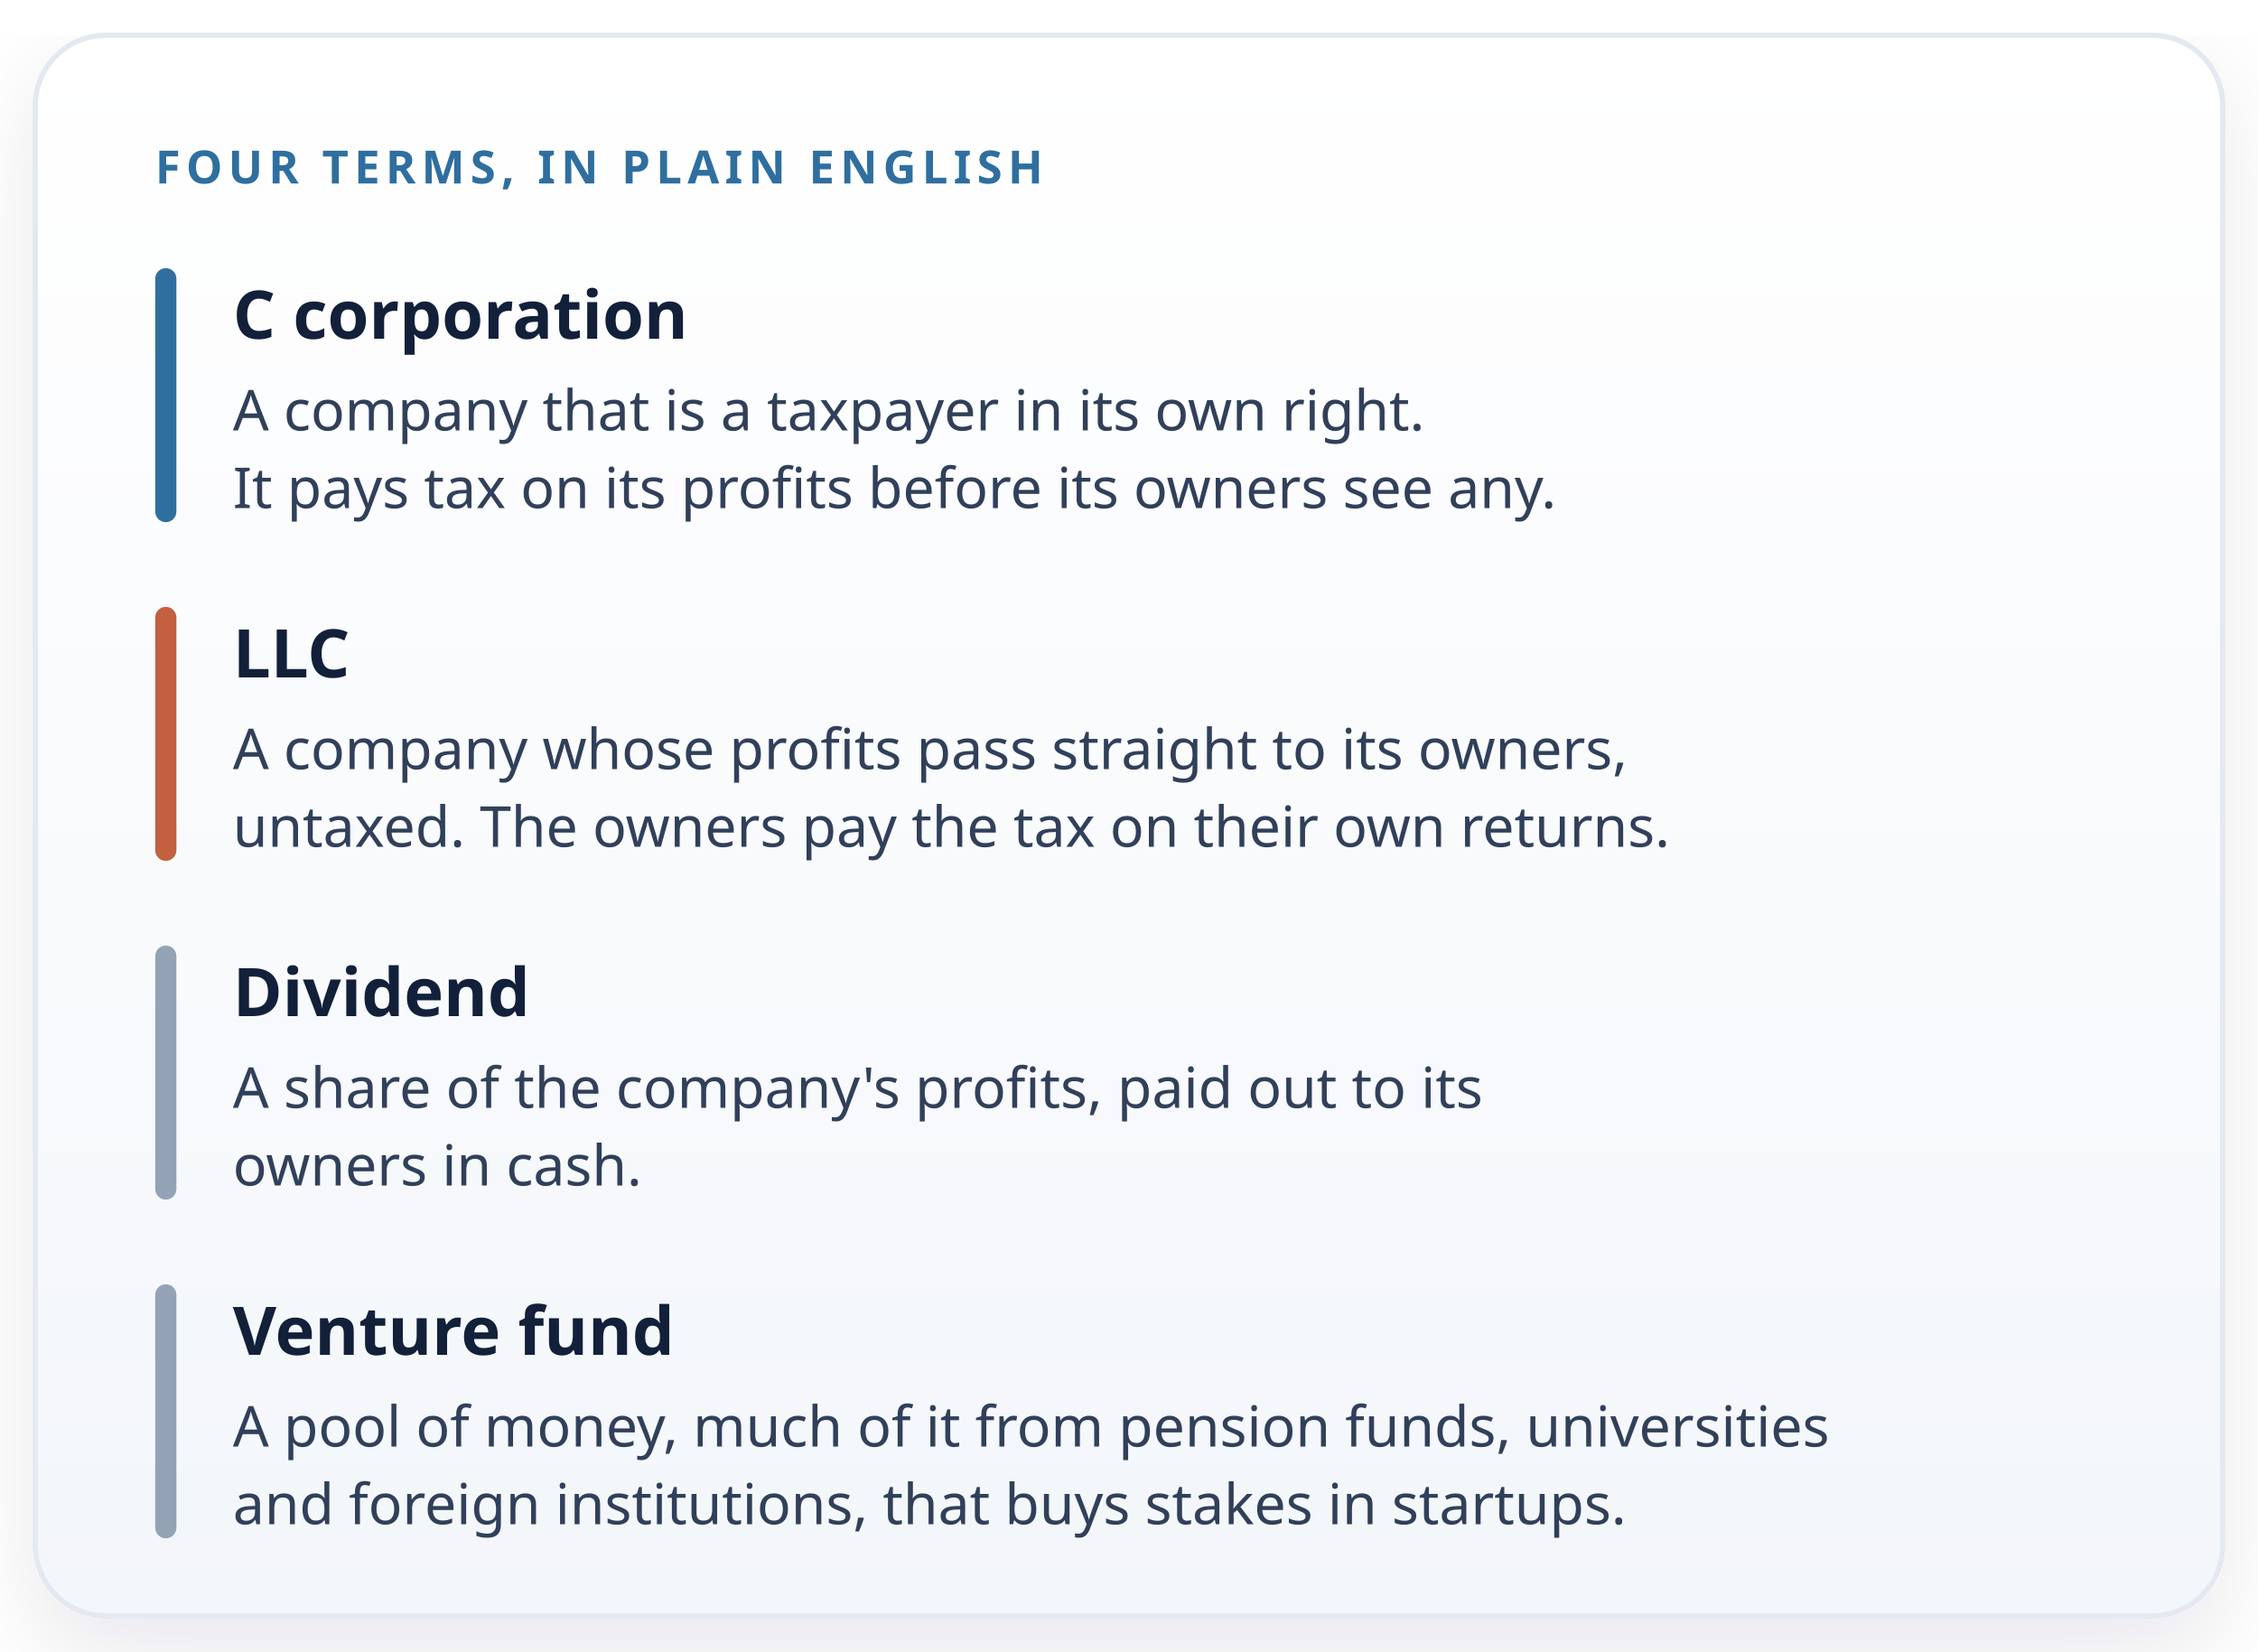
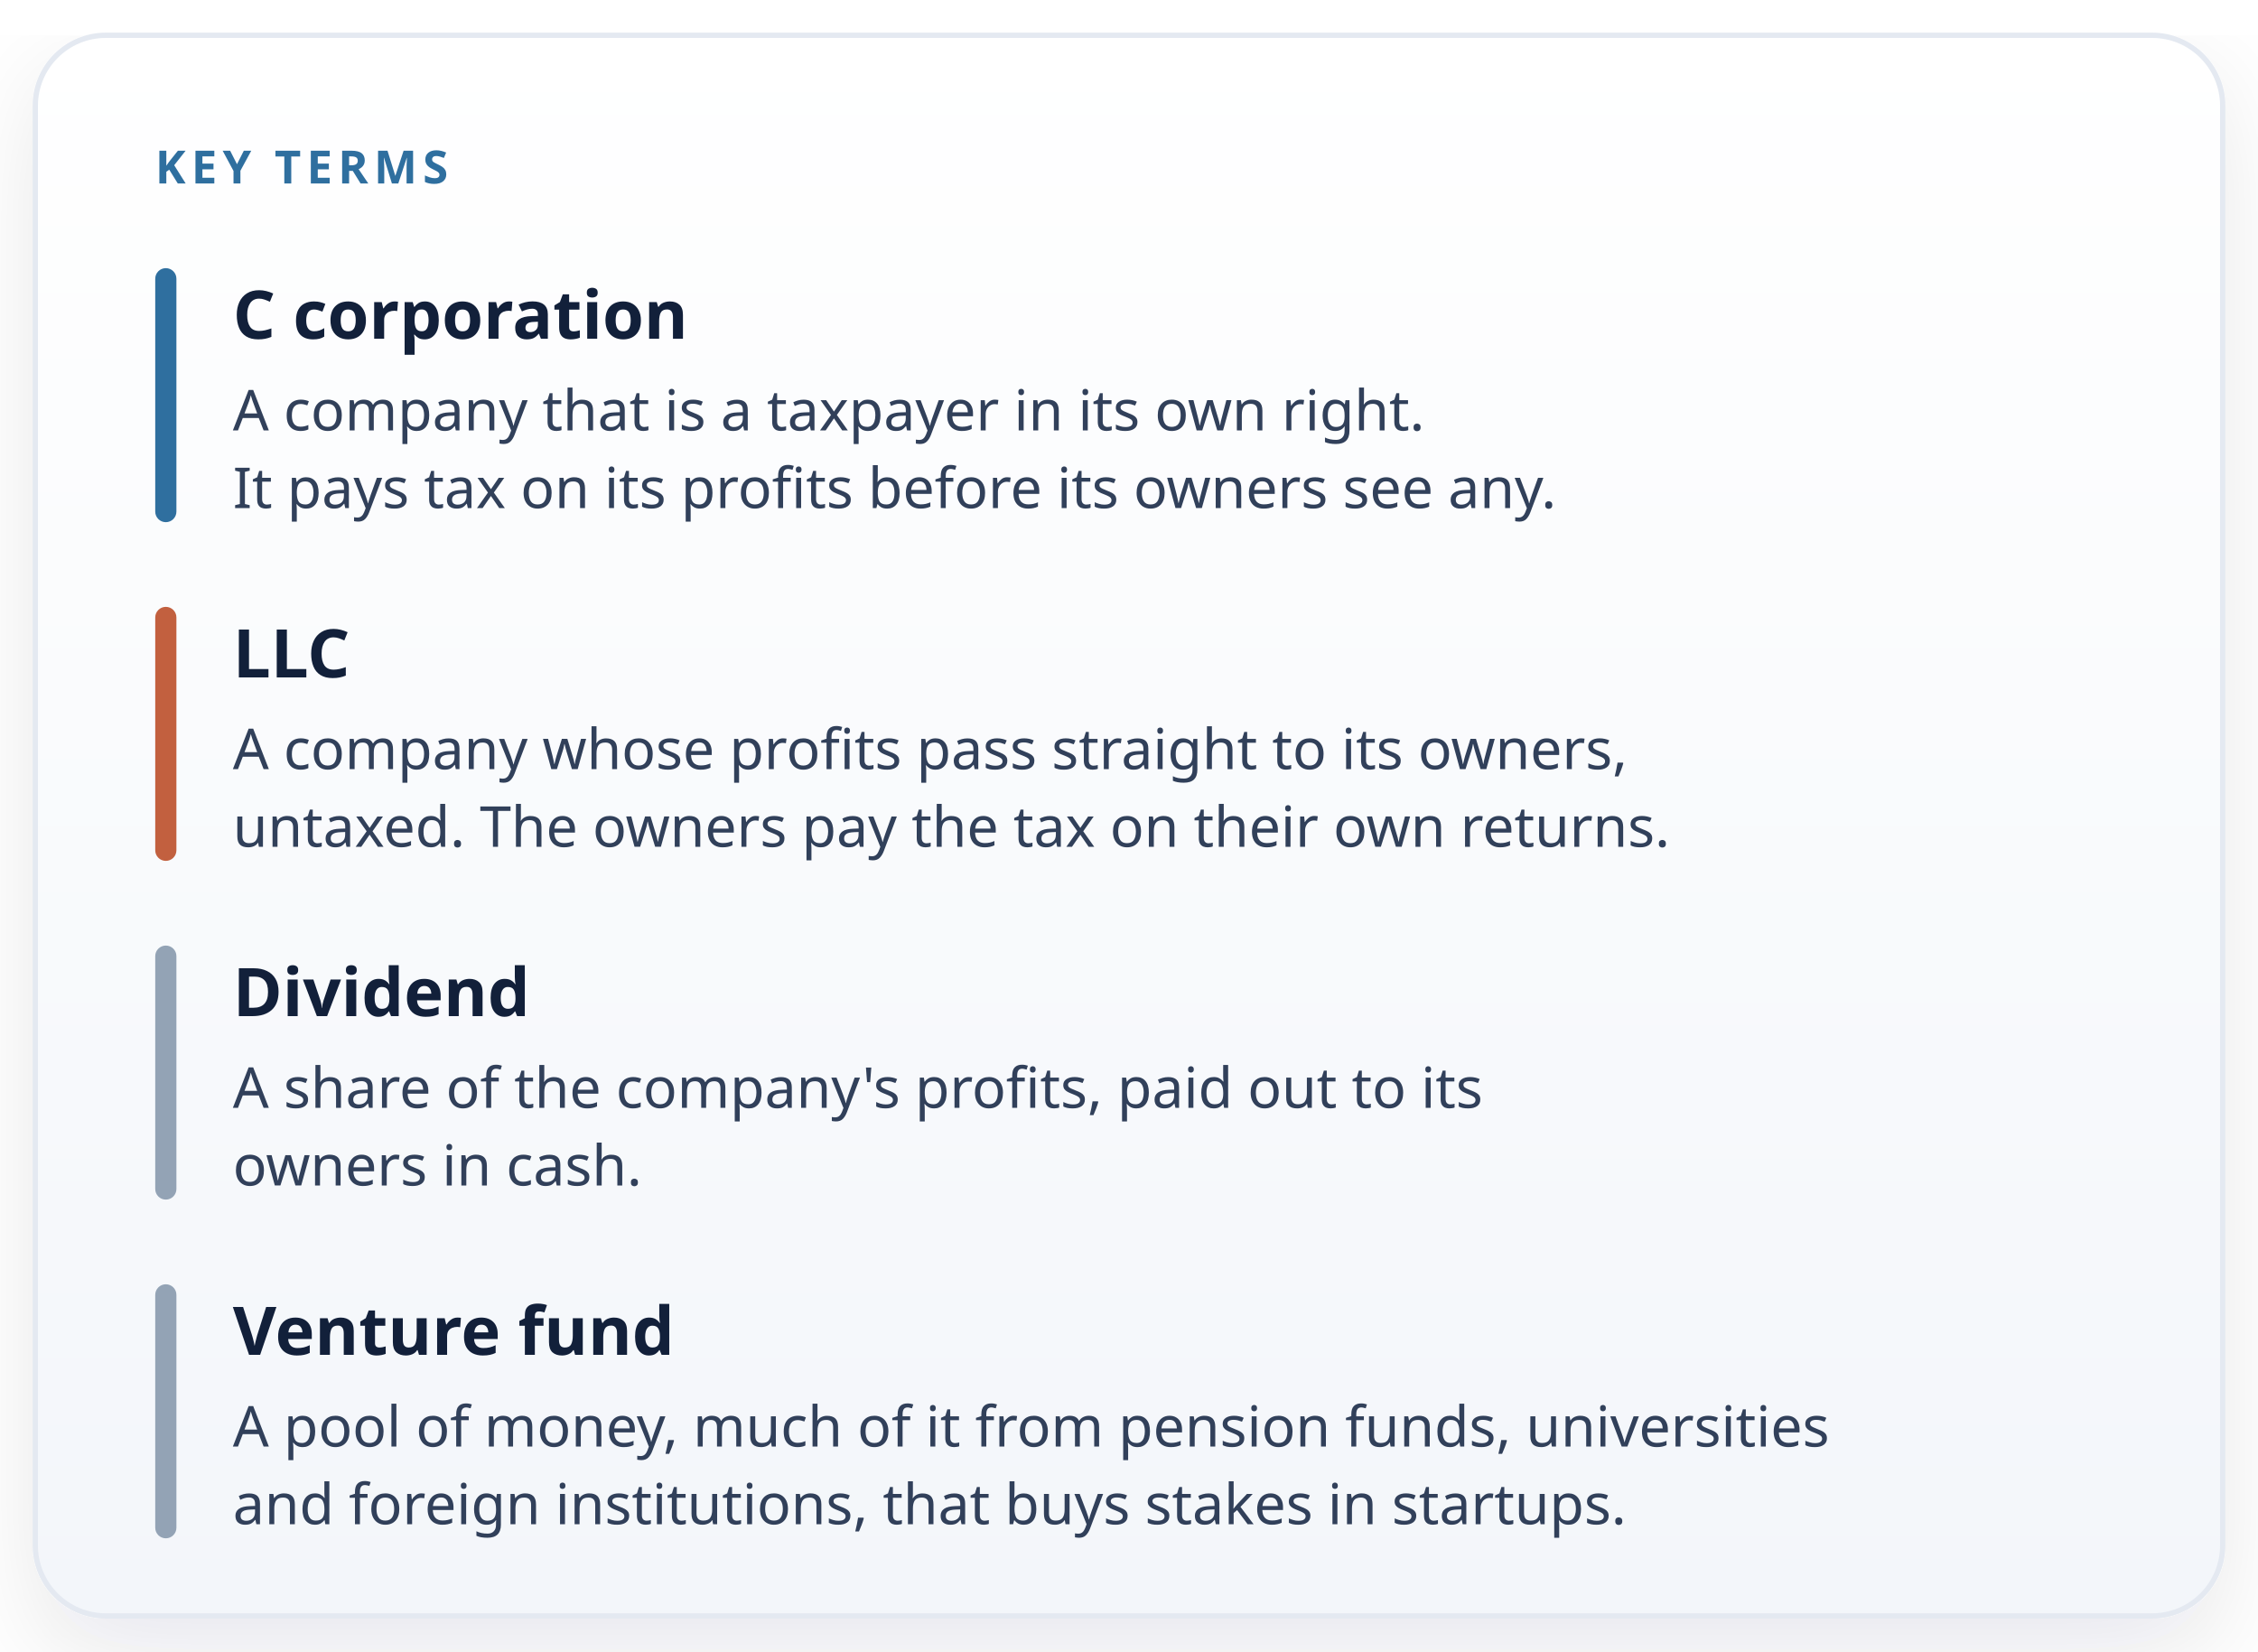
<svg xmlns="http://www.w3.org/2000/svg" viewBox="0 0 640 468" width="640" height="468" font-family="'Segoe UI', system-ui, -apple-system, sans-serif" role="img" aria-labelledby="dgl-title dgl-desc">
  <defs>
    <linearGradient id="dgl-card" x1="0" y1="0" x2="0" y2="1">
      <stop offset="0" stop-color="#ffffff" />
      <stop offset="1" stop-color="#f3f6fa" />
    </linearGradient>
    <filter id="dgl-soft" x="-20%" y="-20%" width="140%" height="140%">
      <feDropShadow dx="0" dy="10" stdDeviation="16" flood-color="#1a2740" flood-opacity="0.10" />
    </filter>
  </defs>
  <rect x="10" y="10" width="620" height="448" rx="20" fill="url(#dgl-card)" stroke="#e4e9f1" stroke-width="1.5" filter="url(#dgl-soft)" />
-   <text x="44" y="52" font-size="13" font-weight="700" fill="#2f6f9f" letter-spacing="1.6">FOUR TERMS, IN PLAIN ENGLISH</text>
+   <text x="44" y="52" font-size="13" font-weight="700" fill="#2f6f9f" letter-spacing="1.6">KEY TERMS</text>
  <g font-size="16" fill="#31405a">
    <rect x="44" y="76" width="6" height="72" rx="3" fill="#2f6f9f" />
    <text x="66" y="96" font-size="19" font-weight="700" fill="#12203a">C corporation</text>
    <text x="66" y="122">A company that is a taxpayer in its own right.</text>
    <text x="66" y="144">It pays tax on its profits before its owners see any.</text>
    <rect x="44" y="172" width="6" height="72" rx="3" fill="#c2603f" />
    <text x="66" y="192" font-size="19" font-weight="700" fill="#12203a">LLC</text>
    <text x="66" y="218">A company whose profits pass straight to its owners,</text>
    <text x="66" y="240">untaxed. The owners pay the tax on their own returns.</text>
    <rect x="44" y="268" width="6" height="72" rx="3" fill="#93a3b5" />
    <text x="66" y="288" font-size="19" font-weight="700" fill="#12203a">Dividend</text>
    <text x="66" y="314">A share of the company's profits, paid out to its</text>
    <text x="66" y="336">owners in cash.</text>
    <rect x="44" y="364" width="6" height="72" rx="3" fill="#93a3b5" />
    <text x="66" y="384" font-size="19" font-weight="700" fill="#12203a">Venture fund</text>
    <text x="66" y="410">A pool of money, much of it from pension funds, universities</text>
    <text x="66" y="432">and foreign institutions, that buys stakes in startups.</text>
  </g>
</svg>
